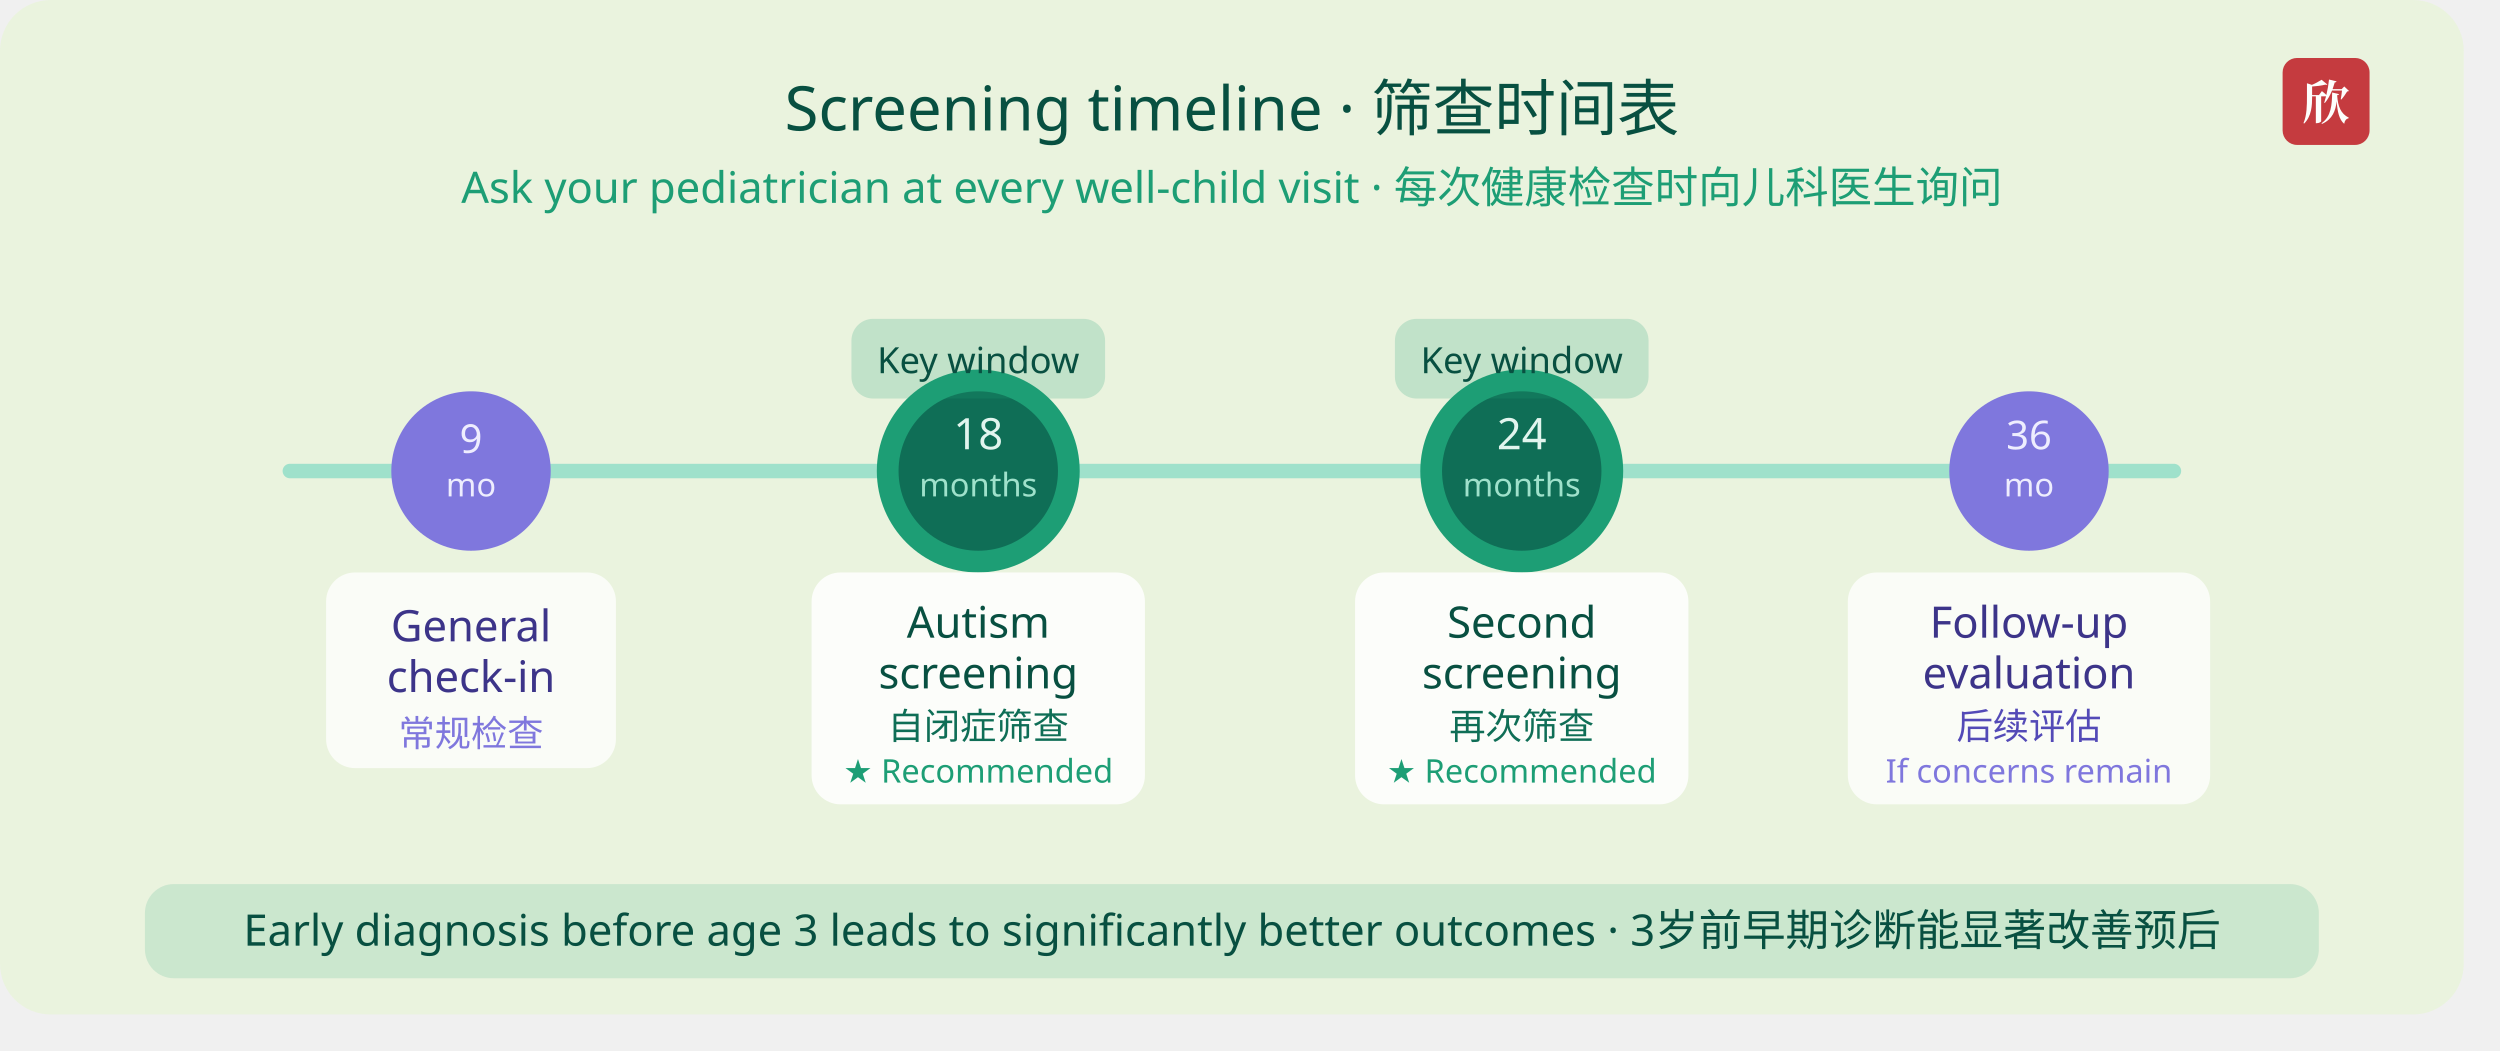
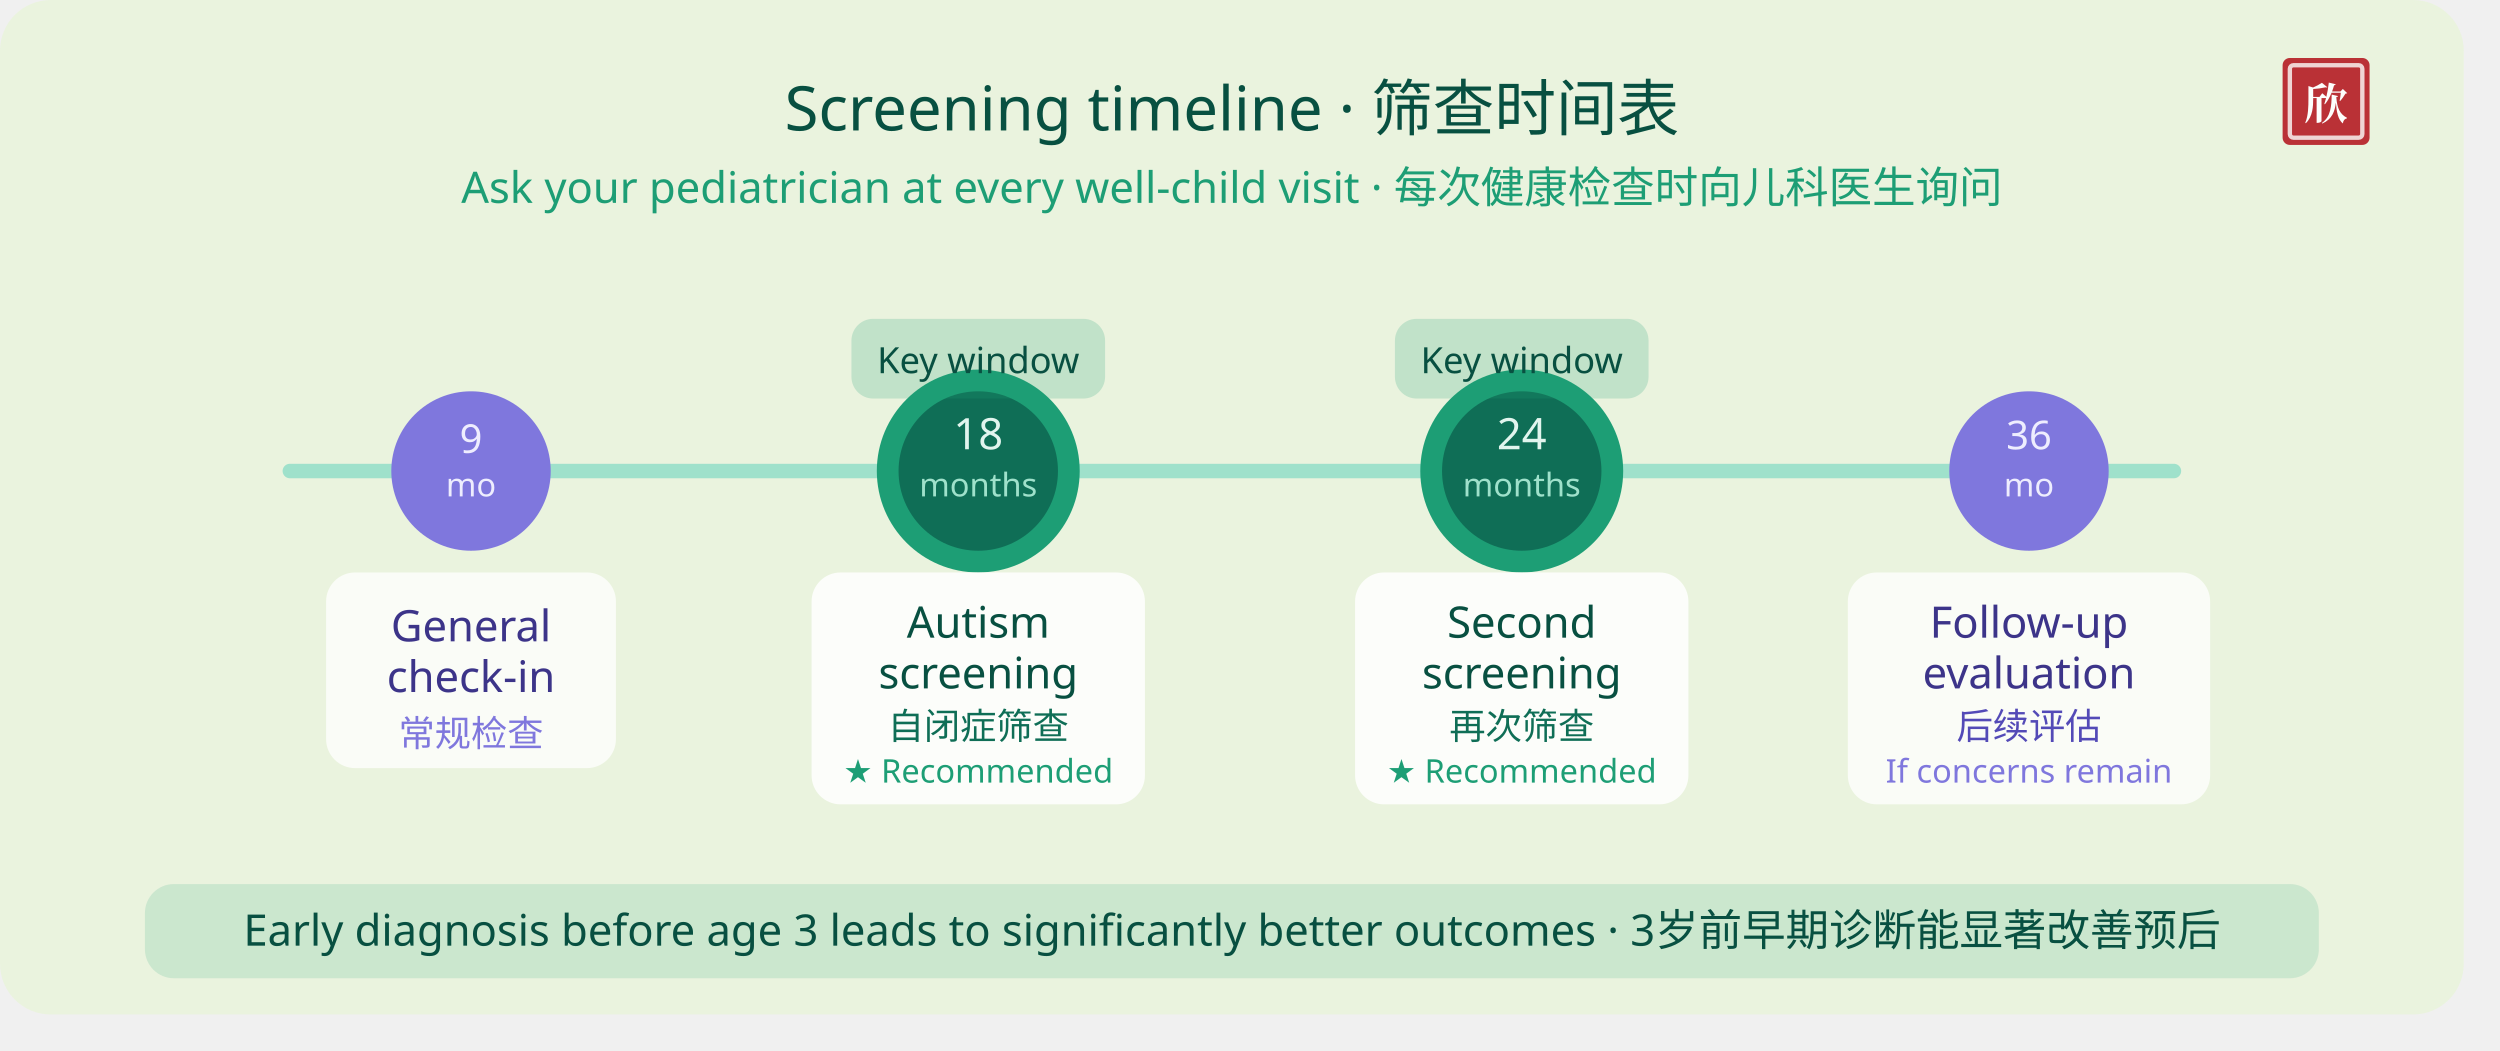
<svg xmlns="http://www.w3.org/2000/svg" width="100%" viewBox="0 0 690 290" role="img" style="">
  <defs>
    <mask id="imagine-text-gaps-rx42ih" maskUnits="userSpaceOnUse">
      <rect x="0" y="0" width="690" height="290" fill="white" />
      <rect x="216.488" y="18.5" width="247.023" height="23.5" fill="black" rx="2" />
      <rect x="129.953" y="43" width="420.094" height="18" fill="black" rx="2" />
      <rect x="122.938" y="113" width="14.125" height="16.5" fill="black" rx="2" />
      <rect x="119.746" y="126.5" width="20.508" height="14.5" fill="black" rx="2" />
      <rect x="104.652" y="164" width="50.695" height="18" fill="black" rx="2" />
      <rect x="103.656" y="178" width="52.688" height="18" fill="black" rx="2" />
      <rect x="106" y="195" width="48" height="15.5" fill="black" rx="2" />
      <rect x="259.324" y="111" width="21.352" height="18" fill="black" rx="2" />
      <rect x="251.242" y="126.5" width="37.516" height="14.5" fill="black" rx="2" />
      <rect x="247.66" y="163" width="44.68" height="18" fill="black" rx="2" />
      <rect x="239.984" y="177" width="60.031" height="18" fill="black" rx="2" />
      <rect x="241" y="193" width="58" height="15.5" fill="black" rx="2" />
      <rect x="229.73" y="205.5" width="80.539" height="14.5" fill="black" rx="2" />
      <rect x="239.32" y="92" width="61.359" height="15.5" fill="black" rx="2" />
      <rect x="409.324" y="111" width="21.352" height="18" fill="black" rx="2" />
      <rect x="401.242" y="126.5" width="37.516" height="14.5" fill="black" rx="2" />
      <rect x="395.648" y="163" width="48.703" height="18" fill="black" rx="2" />
      <rect x="389.984" y="177" width="60.031" height="18" fill="black" rx="2" />
      <rect x="396" y="193" width="48" height="15.5" fill="black" rx="2" />
      <rect x="379.73" y="205.5" width="80.539" height="14.5" fill="black" rx="2" />
      <rect x="389.32" y="92" width="61.359" height="15.5" fill="black" rx="2" />
      <rect x="549.879" y="112" width="20.242" height="16.5" fill="black" rx="2" />
      <rect x="549.746" y="126.5" width="20.508" height="14.5" fill="black" rx="2" />
      <rect x="529.988" y="163" width="60.023" height="18" fill="black" rx="2" />
      <rect x="528.645" y="177" width="62.711" height="18" fill="black" rx="2" />
      <rect x="536" y="193" width="48" height="15.5" fill="black" rx="2" />
      <rect x="518.984" y="205.5" width="82.031" height="14.5" fill="black" rx="2" />
      <rect x="73.559" y="248" width="532.883" height="18" fill="black" rx="2" />
    </mask>
  </defs>
  <rect width="680" height="280" fill="#EAF3DE" rx="14" style="fill:rgb(234, 243, 222);stroke:none;color:rgb(0, 0, 0);stroke-width:1px;stroke-linecap:butt;stroke-linejoin:miter;opacity:1;font-family:&quot;Anthropic Sans&quot;, -apple-system, &quot;system-ui&quot;, &quot;Segoe UI&quot;, sans-serif;font-size:16px;font-weight:400;text-anchor:start;dominant-baseline:auto" />
  <text x="340" y="36" text-anchor="middle" font-family="sans-serif" font-size="17" font-weight="500" fill="#085041" style="fill:rgb(8, 80, 65);stroke:none;color:rgb(0, 0, 0);stroke-width:1px;stroke-linecap:butt;stroke-linejoin:miter;opacity:1;font-family:sans-serif;font-size:17px;font-weight:500;text-anchor:middle;dominant-baseline:auto">Screening timeline · 筛查时间表</text>
  <text x="340" y="56" text-anchor="middle" font-family="sans-serif" font-size="12" fill="#1D9E75" style="fill:rgb(29, 158, 117);stroke:none;color:rgb(0, 0, 0);stroke-width:1px;stroke-linecap:butt;stroke-linejoin:miter;opacity:1;font-family:sans-serif;font-size:12px;font-weight:400;text-anchor:middle;dominant-baseline:auto">Ask your pediatrician at every well-child visit · 每次健康检查时向儿科医生询问</text>
  <line x1="80" y1="130" x2="600" y2="130" stroke="#9FE1CB" stroke-width="4" stroke-linecap="round" mask="url(#imagine-text-gaps-rx42ih)" style="fill:rgb(0, 0, 0);stroke:rgb(159, 225, 203);color:rgb(0, 0, 0);stroke-width:4px;stroke-linecap:round;stroke-linejoin:miter;opacity:1;font-family:&quot;Anthropic Sans&quot;, -apple-system, &quot;system-ui&quot;, &quot;Segoe UI&quot;, sans-serif;font-size:16px;font-weight:400;text-anchor:start;dominant-baseline:auto" />
  <circle cx="130" cy="130" r="22" fill="#7F77DD" style="fill:rgb(127, 119, 221);stroke:none;color:rgb(0, 0, 0);stroke-width:1px;stroke-linecap:butt;stroke-linejoin:miter;opacity:1;font-family:&quot;Anthropic Sans&quot;, -apple-system, &quot;system-ui&quot;, &quot;Segoe UI&quot;, sans-serif;font-size:16px;font-weight:400;text-anchor:start;dominant-baseline:auto" />
  <text x="130" y="125" text-anchor="middle" font-family="sans-serif" font-size="11" font-weight="500" fill="#EEEDFE" style="fill:rgb(238, 237, 254);stroke:none;color:rgb(0, 0, 0);stroke-width:1px;stroke-linecap:butt;stroke-linejoin:miter;opacity:1;font-family:sans-serif;font-size:11px;font-weight:500;text-anchor:middle;dominant-baseline:auto">9</text>
  <text x="130" y="137" text-anchor="middle" font-family="sans-serif" font-size="9" fill="#EEEDFE" style="fill:rgb(238, 237, 254);stroke:none;color:rgb(0, 0, 0);stroke-width:1px;stroke-linecap:butt;stroke-linejoin:miter;opacity:1;font-family:sans-serif;font-size:9px;font-weight:400;text-anchor:middle;dominant-baseline:auto">mo</text>
  <rect x="90" y="158" width="80" height="54" rx="8" fill="#ffffff" opacity="0.75" style="fill:rgb(255, 255, 255);stroke:none;color:rgb(0, 0, 0);stroke-width:1px;stroke-linecap:butt;stroke-linejoin:miter;opacity:0.75;font-family:&quot;Anthropic Sans&quot;, -apple-system, &quot;system-ui&quot;, &quot;Segoe UI&quot;, sans-serif;font-size:16px;font-weight:400;text-anchor:start;dominant-baseline:auto" />
  <text x="130" y="177" text-anchor="middle" font-family="sans-serif" font-size="12" font-weight="500" fill="#3C3489" style="fill:rgb(60, 52, 137);stroke:none;color:rgb(0, 0, 0);stroke-width:1px;stroke-linecap:butt;stroke-linejoin:miter;opacity:1;font-family:sans-serif;font-size:12px;font-weight:500;text-anchor:middle;dominant-baseline:auto">General</text>
  <text x="130" y="191" text-anchor="middle" font-family="sans-serif" font-size="12" font-weight="500" fill="#3C3489" style="fill:rgb(60, 52, 137);stroke:none;color:rgb(0, 0, 0);stroke-width:1px;stroke-linecap:butt;stroke-linejoin:miter;opacity:1;font-family:sans-serif;font-size:12px;font-weight:500;text-anchor:middle;dominant-baseline:auto">check-in</text>
  <text x="130" y="206" text-anchor="middle" font-family="sans-serif" font-size="10" fill="#7F77DD" style="fill:rgb(127, 119, 221);stroke:none;color:rgb(0, 0, 0);stroke-width:1px;stroke-linecap:butt;stroke-linejoin:miter;opacity:1;font-family:sans-serif;font-size:10px;font-weight:400;text-anchor:middle;dominant-baseline:auto">常规检查</text>
  <circle cx="270" cy="130" r="28" fill="#1D9E75" style="fill:rgb(29, 158, 117);stroke:none;color:rgb(0, 0, 0);stroke-width:1px;stroke-linecap:butt;stroke-linejoin:miter;opacity:1;font-family:&quot;Anthropic Sans&quot;, -apple-system, &quot;system-ui&quot;, &quot;Segoe UI&quot;, sans-serif;font-size:16px;font-weight:400;text-anchor:start;dominant-baseline:auto" />
  <circle cx="270" cy="130" r="22" fill="#0F6E56" style="fill:rgb(15, 110, 86);stroke:none;color:rgb(0, 0, 0);stroke-width:1px;stroke-linecap:butt;stroke-linejoin:miter;opacity:1;font-family:&quot;Anthropic Sans&quot;, -apple-system, &quot;system-ui&quot;, &quot;Segoe UI&quot;, sans-serif;font-size:16px;font-weight:400;text-anchor:start;dominant-baseline:auto" />
  <text x="270" y="124" text-anchor="middle" font-family="sans-serif" font-size="12" font-weight="500" fill="#E1F5EE" style="fill:rgb(225, 245, 238);stroke:none;color:rgb(0, 0, 0);stroke-width:1px;stroke-linecap:butt;stroke-linejoin:miter;opacity:1;font-family:sans-serif;font-size:12px;font-weight:500;text-anchor:middle;dominant-baseline:auto">18</text>
  <text x="270" y="137" text-anchor="middle" font-family="sans-serif" font-size="9" fill="#9FE1CB" style="fill:rgb(159, 225, 203);stroke:none;color:rgb(0, 0, 0);stroke-width:1px;stroke-linecap:butt;stroke-linejoin:miter;opacity:1;font-family:sans-serif;font-size:9px;font-weight:400;text-anchor:middle;dominant-baseline:auto">months</text>
  <rect x="224" y="158" width="92" height="64" rx="8" fill="#ffffff" opacity="0.85" style="fill:rgb(255, 255, 255);stroke:none;color:rgb(0, 0, 0);stroke-width:1px;stroke-linecap:butt;stroke-linejoin:miter;opacity:0.85;font-family:&quot;Anthropic Sans&quot;, -apple-system, &quot;system-ui&quot;, &quot;Segoe UI&quot;, sans-serif;font-size:16px;font-weight:400;text-anchor:start;dominant-baseline:auto" />
  <text x="270" y="176" text-anchor="middle" font-family="sans-serif" font-size="12" font-weight="500" fill="#085041" style="fill:rgb(8, 80, 65);stroke:none;color:rgb(0, 0, 0);stroke-width:1px;stroke-linecap:butt;stroke-linejoin:miter;opacity:1;font-family:sans-serif;font-size:12px;font-weight:500;text-anchor:middle;dominant-baseline:auto">Autism</text>
  <text x="270" y="190" text-anchor="middle" font-family="sans-serif" font-size="12" font-weight="500" fill="#085041" style="fill:rgb(8, 80, 65);stroke:none;color:rgb(0, 0, 0);stroke-width:1px;stroke-linecap:butt;stroke-linejoin:miter;opacity:1;font-family:sans-serif;font-size:12px;font-weight:500;text-anchor:middle;dominant-baseline:auto">screening</text>
  <text x="270" y="204" text-anchor="middle" font-family="sans-serif" font-size="10" fill="#0F6E56" style="fill:rgb(15, 110, 86);stroke:none;color:rgb(0, 0, 0);stroke-width:1px;stroke-linecap:butt;stroke-linejoin:miter;opacity:1;font-family:sans-serif;font-size:10px;font-weight:400;text-anchor:middle;dominant-baseline:auto">自闭症筛查</text>
  <text x="270" y="216" text-anchor="middle" font-family="sans-serif" font-size="9" fill="#1D9E75" style="fill:rgb(29, 158, 117);stroke:none;color:rgb(0, 0, 0);stroke-width:1px;stroke-linecap:butt;stroke-linejoin:miter;opacity:1;font-family:sans-serif;font-size:9px;font-weight:400;text-anchor:middle;dominant-baseline:auto">★ Recommended</text>
  <rect x="235" y="88" width="70" height="22" rx="6" fill="#1D9E75" opacity="0.2" style="fill:rgb(29, 158, 117);stroke:none;color:rgb(0, 0, 0);stroke-width:1px;stroke-linecap:butt;stroke-linejoin:miter;opacity:0.2;font-family:&quot;Anthropic Sans&quot;, -apple-system, &quot;system-ui&quot;, &quot;Segoe UI&quot;, sans-serif;font-size:16px;font-weight:400;text-anchor:start;dominant-baseline:auto" />
  <text x="270" y="103" text-anchor="middle" font-family="sans-serif" font-size="10" fill="#085041" style="fill:rgb(8, 80, 65);stroke:none;color:rgb(0, 0, 0);stroke-width:1px;stroke-linecap:butt;stroke-linejoin:miter;opacity:1;font-family:sans-serif;font-size:10px;font-weight:400;text-anchor:middle;dominant-baseline:auto">Key window</text>
  <circle cx="420" cy="130" r="28" fill="#1D9E75" style="fill:rgb(29, 158, 117);stroke:none;color:rgb(0, 0, 0);stroke-width:1px;stroke-linecap:butt;stroke-linejoin:miter;opacity:1;font-family:&quot;Anthropic Sans&quot;, -apple-system, &quot;system-ui&quot;, &quot;Segoe UI&quot;, sans-serif;font-size:16px;font-weight:400;text-anchor:start;dominant-baseline:auto" />
  <circle cx="420" cy="130" r="22" fill="#0F6E56" style="fill:rgb(15, 110, 86);stroke:none;color:rgb(0, 0, 0);stroke-width:1px;stroke-linecap:butt;stroke-linejoin:miter;opacity:1;font-family:&quot;Anthropic Sans&quot;, -apple-system, &quot;system-ui&quot;, &quot;Segoe UI&quot;, sans-serif;font-size:16px;font-weight:400;text-anchor:start;dominant-baseline:auto" />
  <text x="420" y="124" text-anchor="middle" font-family="sans-serif" font-size="12" font-weight="500" fill="#E1F5EE" style="fill:rgb(225, 245, 238);stroke:none;color:rgb(0, 0, 0);stroke-width:1px;stroke-linecap:butt;stroke-linejoin:miter;opacity:1;font-family:sans-serif;font-size:12px;font-weight:500;text-anchor:middle;dominant-baseline:auto">24</text>
  <text x="420" y="137" text-anchor="middle" font-family="sans-serif" font-size="9" fill="#9FE1CB" style="fill:rgb(159, 225, 203);stroke:none;color:rgb(0, 0, 0);stroke-width:1px;stroke-linecap:butt;stroke-linejoin:miter;opacity:1;font-family:sans-serif;font-size:9px;font-weight:400;text-anchor:middle;dominant-baseline:auto">months</text>
  <rect x="374" y="158" width="92" height="64" rx="8" fill="#ffffff" opacity="0.85" style="fill:rgb(255, 255, 255);stroke:none;color:rgb(0, 0, 0);stroke-width:1px;stroke-linecap:butt;stroke-linejoin:miter;opacity:0.85;font-family:&quot;Anthropic Sans&quot;, -apple-system, &quot;system-ui&quot;, &quot;Segoe UI&quot;, sans-serif;font-size:16px;font-weight:400;text-anchor:start;dominant-baseline:auto" />
  <text x="420" y="176" text-anchor="middle" font-family="sans-serif" font-size="12" font-weight="500" fill="#085041" style="fill:rgb(8, 80, 65);stroke:none;color:rgb(0, 0, 0);stroke-width:1px;stroke-linecap:butt;stroke-linejoin:miter;opacity:1;font-family:sans-serif;font-size:12px;font-weight:500;text-anchor:middle;dominant-baseline:auto">Second</text>
  <text x="420" y="190" text-anchor="middle" font-family="sans-serif" font-size="12" font-weight="500" fill="#085041" style="fill:rgb(8, 80, 65);stroke:none;color:rgb(0, 0, 0);stroke-width:1px;stroke-linecap:butt;stroke-linejoin:miter;opacity:1;font-family:sans-serif;font-size:12px;font-weight:500;text-anchor:middle;dominant-baseline:auto">screening</text>
  <text x="420" y="204" text-anchor="middle" font-family="sans-serif" font-size="10" fill="#0F6E56" style="fill:rgb(15, 110, 86);stroke:none;color:rgb(0, 0, 0);stroke-width:1px;stroke-linecap:butt;stroke-linejoin:miter;opacity:1;font-family:sans-serif;font-size:10px;font-weight:400;text-anchor:middle;dominant-baseline:auto">再次筛查</text>
  <text x="420" y="216" text-anchor="middle" font-family="sans-serif" font-size="9" fill="#1D9E75" style="fill:rgb(29, 158, 117);stroke:none;color:rgb(0, 0, 0);stroke-width:1px;stroke-linecap:butt;stroke-linejoin:miter;opacity:1;font-family:sans-serif;font-size:9px;font-weight:400;text-anchor:middle;dominant-baseline:auto">★ Recommended</text>
  <rect x="385" y="88" width="70" height="22" rx="6" fill="#1D9E75" opacity="0.2" style="fill:rgb(29, 158, 117);stroke:none;color:rgb(0, 0, 0);stroke-width:1px;stroke-linecap:butt;stroke-linejoin:miter;opacity:0.2;font-family:&quot;Anthropic Sans&quot;, -apple-system, &quot;system-ui&quot;, &quot;Segoe UI&quot;, sans-serif;font-size:16px;font-weight:400;text-anchor:start;dominant-baseline:auto" />
  <text x="420" y="103" text-anchor="middle" font-family="sans-serif" font-size="10" fill="#085041" style="fill:rgb(8, 80, 65);stroke:none;color:rgb(0, 0, 0);stroke-width:1px;stroke-linecap:butt;stroke-linejoin:miter;opacity:1;font-family:sans-serif;font-size:10px;font-weight:400;text-anchor:middle;dominant-baseline:auto">Key window</text>
  <circle cx="560" cy="130" r="22" fill="#7F77DD" style="fill:rgb(127, 119, 221);stroke:none;color:rgb(0, 0, 0);stroke-width:1px;stroke-linecap:butt;stroke-linejoin:miter;opacity:1;font-family:&quot;Anthropic Sans&quot;, -apple-system, &quot;system-ui&quot;, &quot;Segoe UI&quot;, sans-serif;font-size:16px;font-weight:400;text-anchor:start;dominant-baseline:auto" />
  <text x="560" y="124" text-anchor="middle" font-family="sans-serif" font-size="11" font-weight="500" fill="#EEEDFE" style="fill:rgb(238, 237, 254);stroke:none;color:rgb(0, 0, 0);stroke-width:1px;stroke-linecap:butt;stroke-linejoin:miter;opacity:1;font-family:sans-serif;font-size:11px;font-weight:500;text-anchor:middle;dominant-baseline:auto">36</text>
  <text x="560" y="137" text-anchor="middle" font-family="sans-serif" font-size="9" fill="#EEEDFE" style="fill:rgb(238, 237, 254);stroke:none;color:rgb(0, 0, 0);stroke-width:1px;stroke-linecap:butt;stroke-linejoin:miter;opacity:1;font-family:sans-serif;font-size:9px;font-weight:400;text-anchor:middle;dominant-baseline:auto">mo</text>
  <rect x="510" y="158" width="100" height="64" rx="8" fill="#ffffff" opacity="0.75" style="fill:rgb(255, 255, 255);stroke:none;color:rgb(0, 0, 0);stroke-width:1px;stroke-linecap:butt;stroke-linejoin:miter;opacity:0.75;font-family:&quot;Anthropic Sans&quot;, -apple-system, &quot;system-ui&quot;, &quot;Segoe UI&quot;, sans-serif;font-size:16px;font-weight:400;text-anchor:start;dominant-baseline:auto" />
  <text x="560" y="176" text-anchor="middle" font-family="sans-serif" font-size="12" font-weight="500" fill="#3C3489" style="fill:rgb(60, 52, 137);stroke:none;color:rgb(0, 0, 0);stroke-width:1px;stroke-linecap:butt;stroke-linejoin:miter;opacity:1;font-family:sans-serif;font-size:12px;font-weight:500;text-anchor:middle;dominant-baseline:auto">Follow-up</text>
  <text x="560" y="190" text-anchor="middle" font-family="sans-serif" font-size="12" font-weight="500" fill="#3C3489" style="fill:rgb(60, 52, 137);stroke:none;color:rgb(0, 0, 0);stroke-width:1px;stroke-linecap:butt;stroke-linejoin:miter;opacity:1;font-family:sans-serif;font-size:12px;font-weight:500;text-anchor:middle;dominant-baseline:auto">evaluation</text>
  <text x="560" y="204" text-anchor="middle" font-family="sans-serif" font-size="10" fill="#534AB7" style="fill:rgb(83, 74, 183);stroke:none;color:rgb(0, 0, 0);stroke-width:1px;stroke-linecap:butt;stroke-linejoin:miter;opacity:1;font-family:sans-serif;font-size:10px;font-weight:400;text-anchor:middle;dominant-baseline:auto">后续评估</text>
  <text x="560" y="216" text-anchor="middle" font-family="sans-serif" font-size="9" fill="#7F77DD" style="fill:rgb(127, 119, 221);stroke:none;color:rgb(0, 0, 0);stroke-width:1px;stroke-linecap:butt;stroke-linejoin:miter;opacity:1;font-family:sans-serif;font-size:9px;font-weight:400;text-anchor:middle;dominant-baseline:auto">If concerns remain</text>
  <rect x="40" y="244" width="600" height="26" rx="8" fill="#1D9E75" opacity="0.15" style="fill:rgb(29, 158, 117);stroke:none;color:rgb(0, 0, 0);stroke-width:1px;stroke-linecap:butt;stroke-linejoin:miter;opacity:0.15;font-family:&quot;Anthropic Sans&quot;, -apple-system, &quot;system-ui&quot;, &quot;Segoe UI&quot;, sans-serif;font-size:16px;font-weight:400;text-anchor:start;dominant-baseline:auto" />
  <text x="340" y="261" text-anchor="middle" font-family="sans-serif" font-size="12" fill="#085041" style="fill:rgb(8, 80, 65);stroke:none;color:rgb(0, 0, 0);stroke-width:1px;stroke-linecap:butt;stroke-linejoin:miter;opacity:1;font-family:sans-serif;font-size:12px;font-weight:400;text-anchor:middle;dominant-baseline:auto">Early diagnosis before age 3 leads to significantly better outcomes · 3岁前早期诊断能显著改善预后</text>
  <g transform="translate(630, 16)" opacity="0.9">
-     <rect width="24" height="24" rx="4" fill="#C1272D" />
-     <text x="12" y="17" font-family="'Noto Serif CJK SC', 'SimSun', serif" font-size="13" font-weight="bold" fill="#ffffff" text-anchor="middle">欣</text>
+     <rect width="24" height="24" rx="2" fill="#B51C24" />
+     <rect x="2" y="2" width="20" height="20" rx="1" fill="none" stroke="#ffffff" stroke-width="1.2" opacity="0.8" />
+     <text x="12" y="13" font-family="Kaiti, STKaiti, 'Ma Shan Zheng', 'Zhi Mang Xing', 'Noto Serif CJK SC', 'SimSun', serif" font-size="12" font-weight="bold" fill="#ffffff" text-anchor="middle" dominant-baseline="middle">欣</text>
  </g>
</svg>
